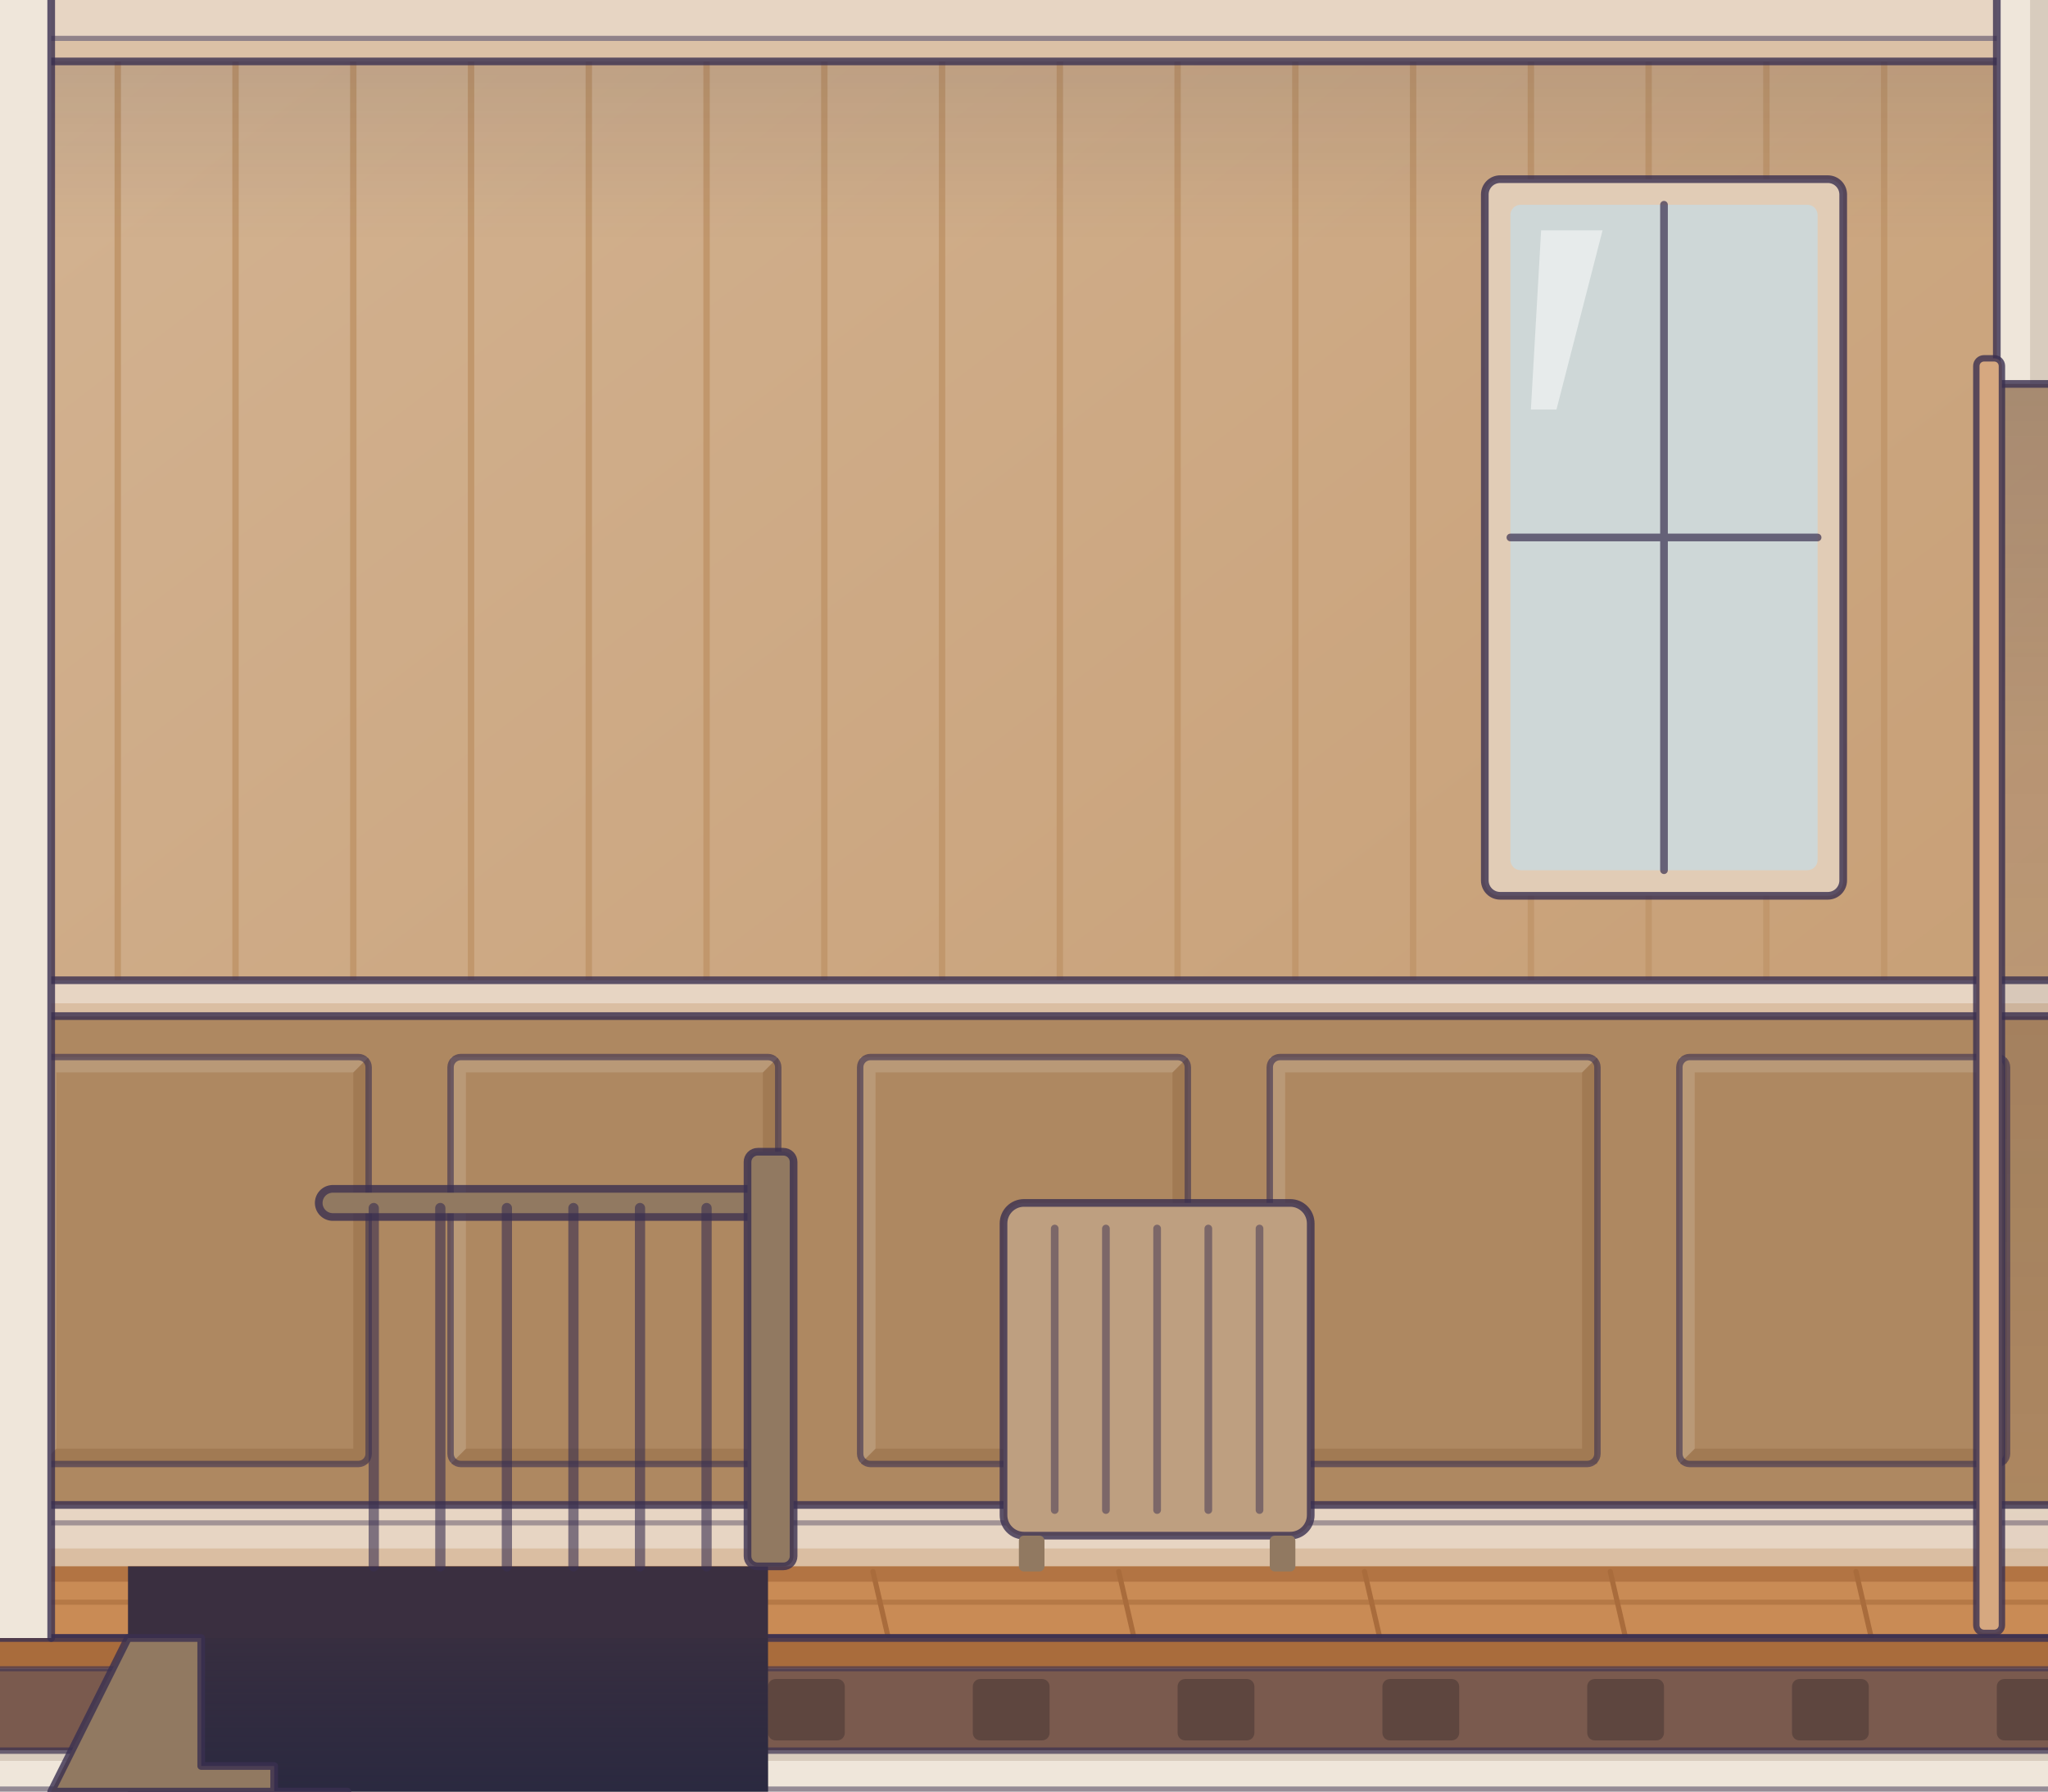
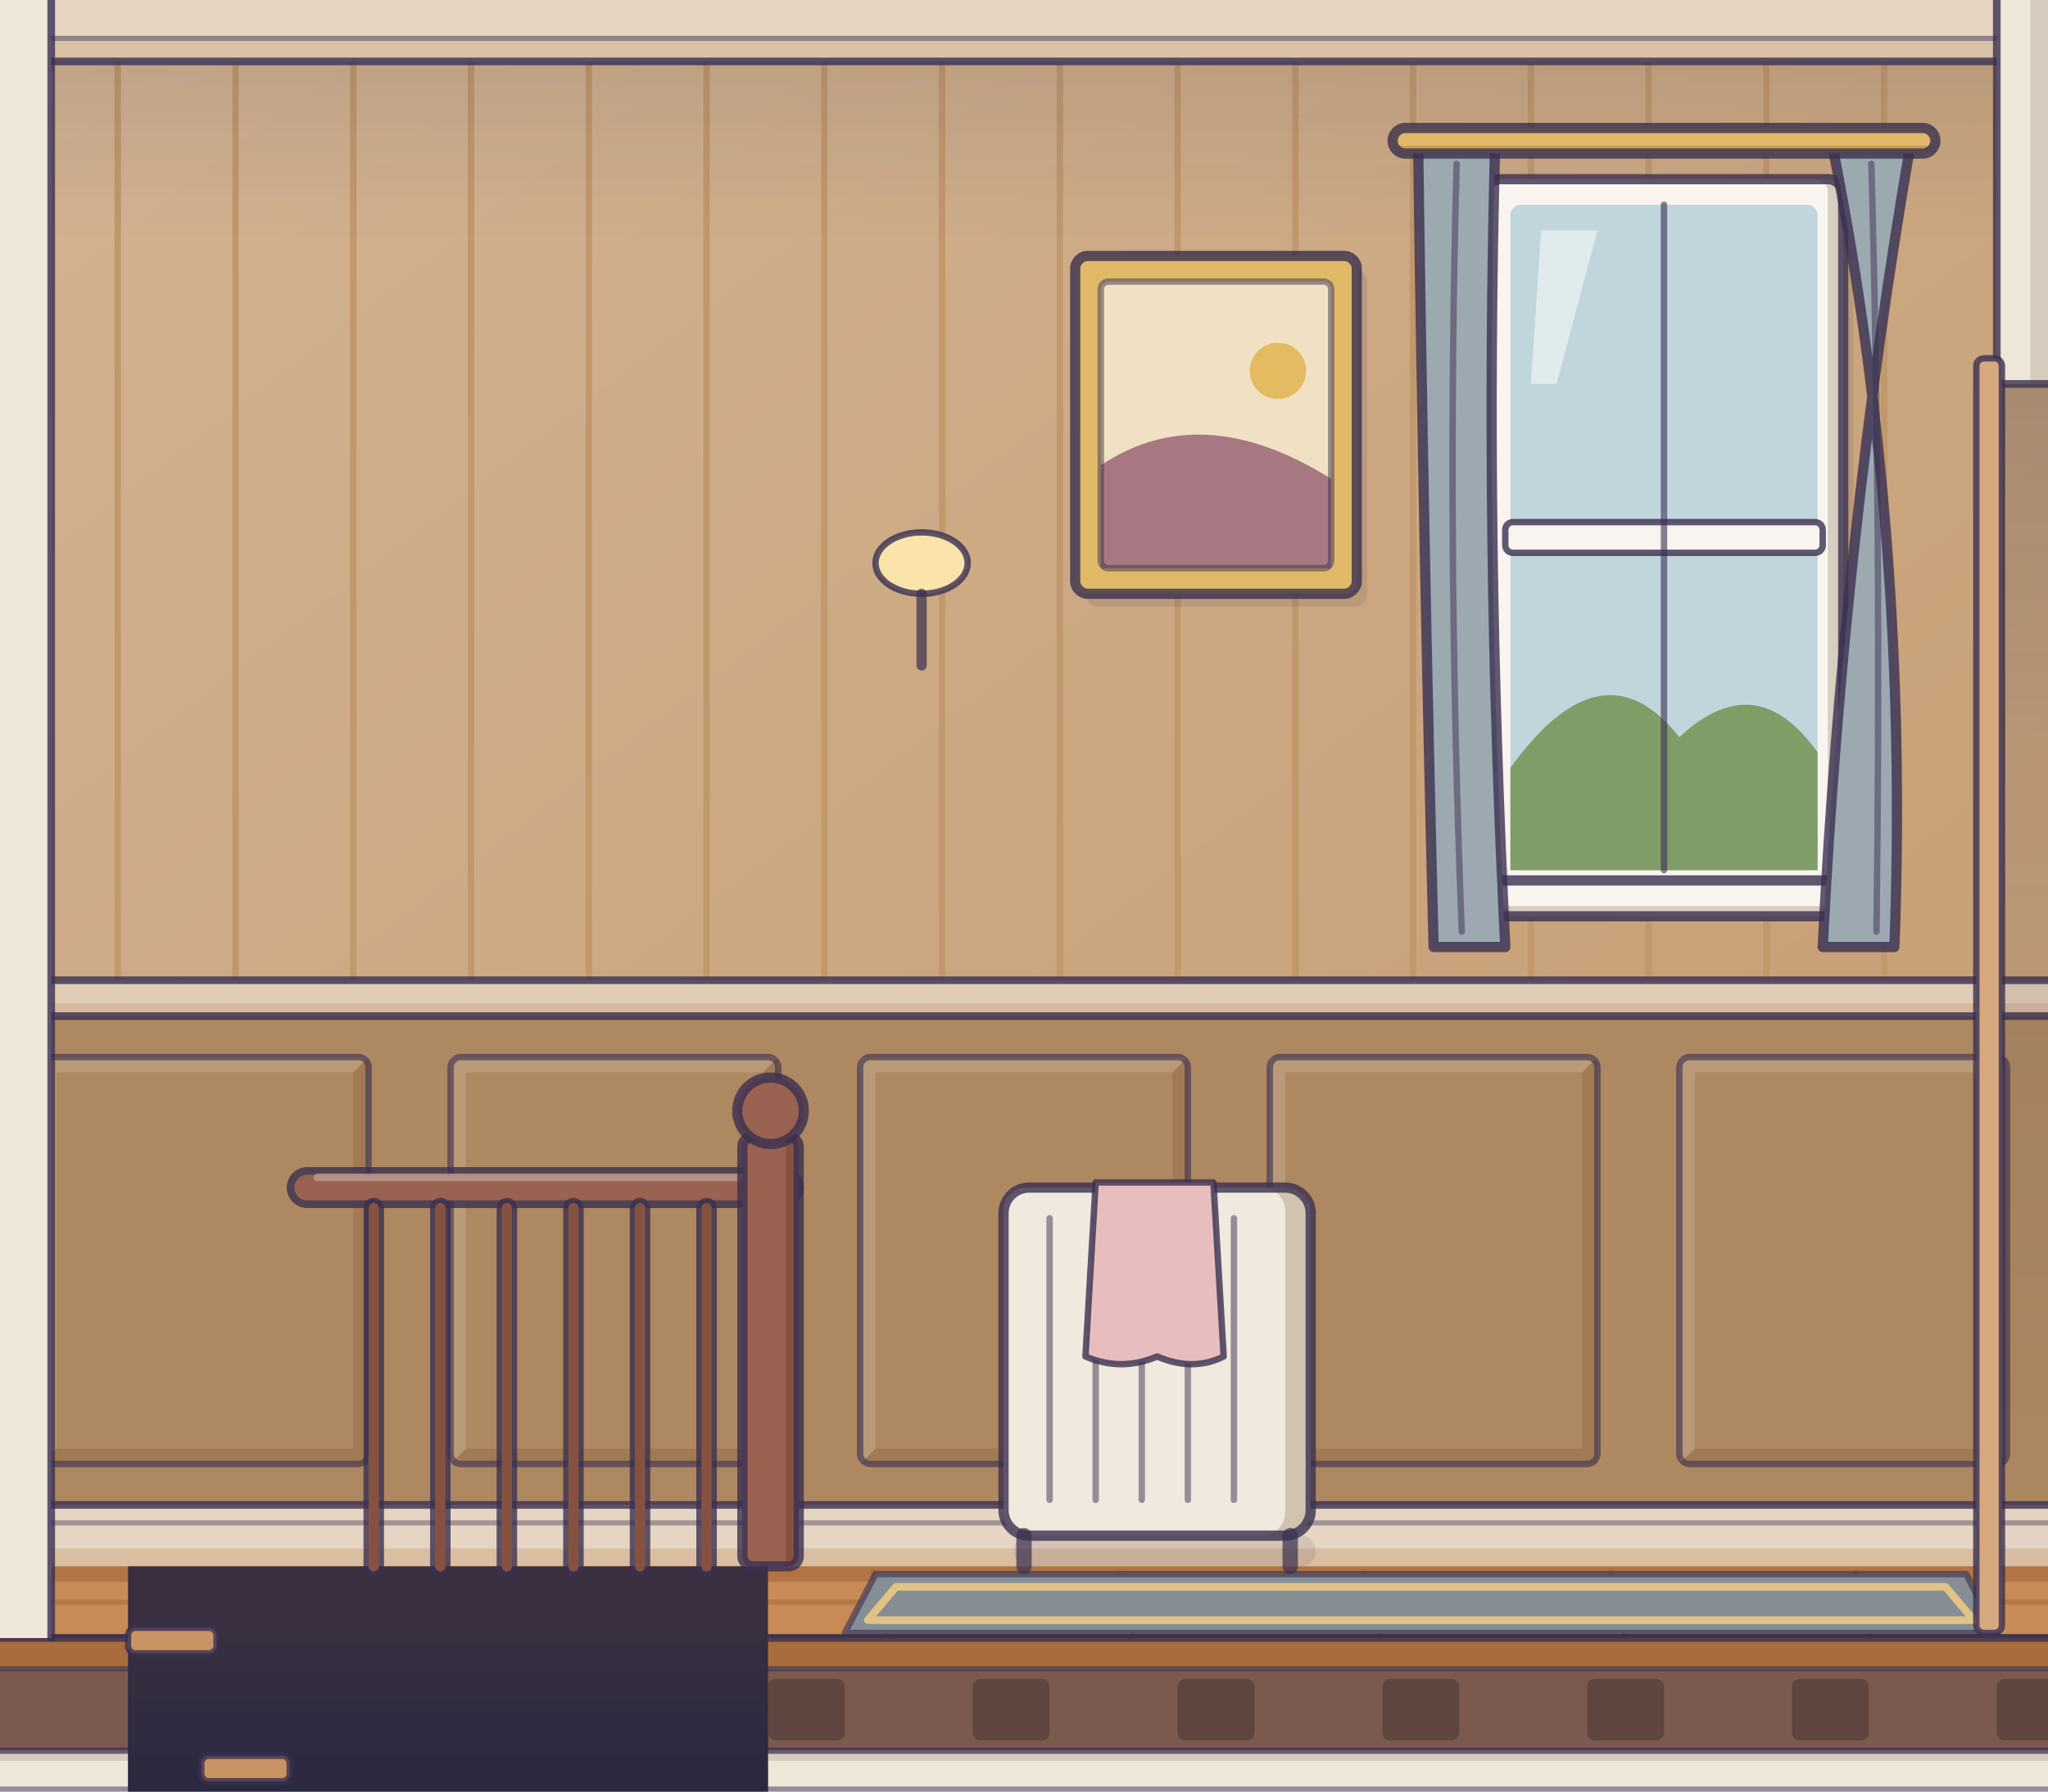
<svg xmlns="http://www.w3.org/2000/svg" width="800" height="700" viewBox="0 0 800 700">
  <defs>
    <linearGradient id="landing_wall" gradientUnits="userSpaceOnUse" x1="0" y1="0" x2="700" y2="912">
      <stop offset="0" stop-color="#D3B392" />
      <stop offset="0.6" stop-color="#C9A27A" />
      <stop offset="1" stop-color="#C59A6E" />
    </linearGradient>
    <linearGradient id="landing_ceilsh" gradientUnits="userSpaceOnUse" x1="-1000" y1="24" x2="-1000" y2="94">
      <stop offset="0" stop-color="#1B2340" stop-opacity="0.1" />
      <stop offset="1" stop-color="#1B2340" stop-opacity="0" />
    </linearGradient>
    <linearGradient id="landing_well" gradientUnits="userSpaceOnUse" x1="-1000" y1="640" x2="-1000" y2="700">
      <stop offset="0" stop-color="#1B2340" stop-opacity="0.1" />
      <stop offset="1" stop-color="#1B2340" stop-opacity="0.5" />
    </linearGradient>
    <linearGradient id="landing_reveal1" gradientUnits="userSpaceOnUse" x1="-1000" y1="150" x2="-1000" y2="640">
      <stop offset="0" stop-color="#1B2340" stop-opacity="0.2" />
      <stop offset="0.3" stop-color="#1B2340" stop-opacity="0.1" />
      <stop offset="1" stop-color="#1B2340" stop-opacity="0" />
    </linearGradient>
  </defs>
  <rect x="0" y="0" width="800" height="612" fill="url(#landing_wall)" />
  <path d="M46 24L46 390M92 24L92 390M138 24L138 390M184 24L184 390M230 24L230 390M276 24L276 390M322 24L322 390M368 24L368 390M414 24L414 390M460 24L460 390M506 24L506 390M552 24L552 390M598 24L598 390M644 24L644 390M690 24L690 390M736 24L736 390M782 24L782 390" fill="none" stroke="#C1976C" stroke-width="2.5" stroke-linejoin="round" stroke-linecap="round" />
  <rect x="0" y="397" width="800" height="191" fill="#AE8861" />
  <path d="M144 413L144 572L16 572L22 566L138 566L138 419ZM304 413L304 572L176 572L182 566L298 566L298 419ZM464 413L464 572L336 572L342 566L458 566L458 419ZM624 413L624 572L496 572L502 566L618 566L618 419ZM784 413L784 572L656 572L662 566L778 566L778 419Z" fill="#A17A53" />
  <path d="M16 413L144 413L138 419L22 419L22 566L16 572ZM176 413L304 413L298 419L182 419L182 566L176 572ZM336 413L464 413L458 419L342 419L342 566L336 572ZM496 413L624 413L618 419L502 419L502 566L496 572ZM656 413L784 413L778 419L662 419L662 566L656 572Z" fill="#B99977" />
  <path d="M20 413L140 413C142.2 413 144 414.8 144 417L144 568C144 570.2 142.2 572 140 572L20 572C17.8 572 16 570.2 16 568L16 417C16 414.8 17.8 413 20 413ZM180 413L300 413C302.2 413 304 414.8 304 417L304 568C304 570.2 302.2 572 300 572L180 572C177.8 572 176 570.2 176 568L176 417C176 414.8 177.8 413 180 413ZM340 413L460 413C462.2 413 464 414.8 464 417L464 568C464 570.2 462.2 572 460 572L340 572C337.8 572 336 570.2 336 568L336 417C336 414.8 337.8 413 340 413ZM500 413L620 413C622.2 413 624 414.8 624 417L624 568C624 570.2 622.2 572 620 572L500 572C497.8 572 496 570.2 496 568L496 417C496 414.8 497.8 413 500 413ZM660 413L780 413C782.2 413 784 414.8 784 417L784 568C784 570.2 782.2 572 780 572L660 572C657.8 572 656 570.2 656 568L656 417C656 414.8 657.8 413 660 413Z" fill="none" stroke="#3A3050" stroke-width="2.5" stroke-opacity="0.6" stroke-linejoin="round" stroke-linecap="round" />
-   <rect x="0" y="383" width="800" height="14" fill="#E7D5C3" />
-   <rect x="0" y="392" width="800" height="5" fill="#DABEA2" />
+   <rect x="0" y="383" width="800" height="14" fill="#E1CCB6" />
+   <rect x="0" y="392" width="800" height="5" fill="#D6B99B" />
  <path d="M0 383L800 383" fill="none" stroke="#3A3050" stroke-width="3" stroke-opacity="0.8" stroke-linejoin="round" stroke-linecap="round" />
  <path d="M0 397L800 397" fill="none" stroke="#3A3050" stroke-width="3" stroke-opacity="0.8" stroke-linejoin="round" stroke-linecap="round" />
  <rect x="0" y="24" width="800" height="70" fill="url(#landing_ceilsh)" />
  <rect x="0" y="0" width="800" height="24" fill="#E7D5C3" />
  <rect x="0" y="16" width="800" height="8" fill="#DBC1A6" />
  <path d="M0 24L800 24" fill="none" stroke="#3A3050" stroke-width="3" stroke-opacity="0.8" stroke-linejoin="round" stroke-linecap="round" />
  <path d="M0 15L800 15" fill="none" stroke="#3A3050" stroke-width="2" stroke-opacity="0.5" stroke-linejoin="round" stroke-linecap="round" />
  <rect x="0" y="588" width="800" height="24" fill="#E7D5C3" />
  <rect x="0" y="605" width="800" height="7" fill="#DABEA2" />
  <path d="M0 588L800 588" fill="none" stroke="#3A3050" stroke-width="3" stroke-opacity="0.8" stroke-linejoin="round" stroke-linecap="round" />
  <path d="M0 595L800 595" fill="none" stroke="#3A3050" stroke-width="2" stroke-opacity="0.4" stroke-linejoin="round" stroke-linecap="round" />
  <rect x="0" y="612" width="800" height="28" fill="#C98B55" />
  <rect x="0" y="612" width="800" height="6" fill="#A96C3C" fill-opacity="0.7" />
  <path d="M53 614L59 640M149 614L155 640M245 614L251 640M341 614L347 640M437 614L443 640M533 614L539 640M629 614L635 640M725 614L731 640" fill="none" stroke="#A96C3C" stroke-width="2" stroke-linejoin="round" stroke-linecap="round" />
  <path d="M0 626L800 626" fill="none" stroke="#A96C3C" stroke-width="2" stroke-opacity="0.6" stroke-linejoin="round" stroke-linecap="round" />
  <path d="M0 640L800 640" fill="none" stroke="#3A3050" stroke-width="3" stroke-opacity="0.8" stroke-linejoin="round" stroke-linecap="round" />
+   <path d="M342 615L768 615L780 638L330 638Z" fill="#858D95" />
+   <path d="M350 620L760 620L771 633L339 633Z" fill="none" stroke="#E0C385" stroke-width="3" stroke-linejoin="round" stroke-linecap="round" />
+   <path d="M342 615L768 615L780 638L330 638Z" fill="none" stroke="#3A3050" stroke-width="2.5" stroke-opacity="0.6" stroke-linejoin="round" stroke-linecap="round" />
  <rect x="0" y="640" width="800" height="12" fill="#A96C3C" />
  <rect x="0" y="652" width="800" height="32" fill="#7A5A4E" />
  <rect x="0" y="684" width="800" height="16" fill="#EFE6DA" />
  <rect x="0" y="684" width="800" height="4" fill="#D8CCBE" />
  <path d="M63 656L87 656C88.7 656 90 657.3 90 659L90 677C90 678.7 88.7 680 87 680L63 680C61.3 680 60 678.7 60 677L60 659C60 657.3 61.3 656 63 656ZM143 656L167 656C168.7 656 170 657.3 170 659L170 677C170 678.7 168.7 680 167 680L143 680C141.3 680 140 678.7 140 677L140 659C140 657.3 141.3 656 143 656ZM223 656L247 656C248.7 656 250 657.3 250 659L250 677C250 678.7 248.7 680 247 680L223 680C221.3 680 220 678.7 220 677L220 659C220 657.3 221.3 656 223 656ZM303 656L327 656C328.7 656 330 657.3 330 659L330 677C330 678.7 328.7 680 327 680L303 680C301.3 680 300 678.7 300 677L300 659C300 657.3 301.3 656 303 656ZM383 656L407 656C408.7 656 410 657.3 410 659L410 677C410 678.7 408.7 680 407 680L383 680C381.3 680 380 678.7 380 677L380 659C380 657.3 381.3 656 383 656ZM463 656L487 656C488.7 656 490 657.3 490 659L490 677C490 678.7 488.7 680 487 680L463 680C461.3 680 460 678.7 460 677L460 659C460 657.3 461.3 656 463 656ZM543 656L567 656C568.7 656 570 657.3 570 659L570 677C570 678.7 568.7 680 567 680L543 680C541.3 680 540 678.7 540 677L540 659C540 657.3 541.3 656 543 656ZM623 656L647 656C648.7 656 650 657.3 650 659L650 677C650 678.7 648.7 680 647 680L623 680C621.3 680 620 678.7 620 677L620 659C620 657.3 621.3 656 623 656ZM703 656L727 656C728.7 656 730 657.3 730 659L730 677C730 678.7 728.7 680 727 680L703 680C701.3 680 700 678.7 700 677L700 659C700 657.3 701.3 656 703 656ZM783 656L807 656C808.7 656 810 657.3 810 659L810 677C810 678.7 808.7 680 807 680L783 680C781.3 680 780 678.7 780 677L780 659C780 657.3 781.3 656 783 656Z" fill="#5E463F" />
  <path d="M0 652L800 652" fill="none" stroke="#3A3050" stroke-width="2" stroke-opacity="0.6" stroke-linejoin="round" stroke-linecap="round" />
  <path d="M0 684L800 684" fill="none" stroke="#3A3050" stroke-width="2.5" stroke-opacity="0.7" stroke-linejoin="round" stroke-linecap="round" />
  <path d="M0 699L800 699" fill="none" stroke="#3A3050" stroke-width="2" stroke-opacity="0.5" stroke-linejoin="round" stroke-linecap="round" />
  <path d="M0 640L800 640" fill="none" stroke="#3A3050" stroke-width="3" stroke-opacity="0.8" stroke-linejoin="round" stroke-linecap="round" />
  <rect x="50" y="612" width="250" height="88" fill="#3A2F40" />
  <rect x="50" y="640" width="250" height="60" fill="url(#landing_well)" />
-   <path d="M50 640L50 640L78.6 640L78.6 690L107.1 690L107.1 740L135.7 740L135.7 700L20 700Z" fill="#917961" />
-   <path d="M50 640L50 640L78.6 640L78.6 690L107.1 690L107.1 740L135.7 740L135.7 700L20 700Z" fill="none" stroke="#3A3050" stroke-width="3" stroke-opacity="0.8" stroke-linejoin="round" stroke-linecap="round" />
-   <path d="M130 470L300 470" fill="none" stroke="#3A3050" stroke-width="14" stroke-opacity="0.8" stroke-linejoin="round" stroke-linecap="round" />
-   <path d="M130 470L300 470" fill="none" stroke="#917961" stroke-width="8" stroke-linejoin="round" stroke-linecap="round" />
-   <path d="M146 472L146 612M172 472L172 612M198 472L198 612M224 472L224 612M250 472L250 612M276 472L276 612" fill="none" stroke="#3A3050" stroke-width="4" stroke-opacity="0.6" stroke-linejoin="round" stroke-linecap="round" />
-   <rect x="292" y="450" width="18" height="162" rx="4" fill="#917961" />
-   <rect x="292" y="450" width="18" height="162" rx="4" fill="none" stroke="#3A3050" stroke-width="3" stroke-opacity="0.8" stroke-linejoin="round" />
-   <rect x="392" y="470" width="120" height="130" rx="8" fill="#BE9F80" />
-   <rect x="392" y="470" width="120" height="130" rx="8" fill="none" stroke="#3A3050" stroke-width="3" stroke-opacity="0.8" stroke-linejoin="round" />
-   <path d="M412 480L412 590M432 480L432 590M452 480L452 590M472 480L472 590M492 480L492 590" fill="none" stroke="#3A3050" stroke-width="3" stroke-opacity="0.5" stroke-linejoin="round" stroke-linecap="round" />
-   <rect x="398" y="600" width="10" height="14" rx="2" fill="#917961" />
-   <rect x="496" y="600" width="10" height="14" rx="2" fill="#917961" />
-   <rect x="580" y="70" width="140" height="280" rx="6" fill="#E1CCB6" />
-   <rect x="580" y="70" width="140" height="280" rx="6" fill="none" stroke="#3A3050" stroke-width="3" stroke-opacity="0.8" stroke-linejoin="round" />
-   <rect x="590" y="80" width="120" height="260" rx="4" fill="#CED7D7" />
-   <path d="M602 90L626 90L608 160L598 160Z" fill="#FFFFFF" fill-opacity="0.5" />
-   <path d="M650 80L650 340M590 210L710 210" fill="none" stroke="#3A3050" stroke-width="3" stroke-opacity="0.7" stroke-linejoin="round" stroke-linecap="round" />
+   <rect x="50" y="636" width="34.6" height="10" rx="3" fill="#C99364" stroke="#3A3050" stroke-width="2.5" stroke-opacity="0.8" stroke-linejoin="round" />
+   <rect x="78.6" y="686" width="34.6" height="10" rx="3" fill="#C99364" stroke="#3A3050" stroke-width="2.5" stroke-opacity="0.8" stroke-linejoin="round" />
+   <rect x="107.1" y="736" width="34.6" height="10" rx="3" fill="#C99364" stroke="#3A3050" stroke-width="2.5" stroke-opacity="0.8" stroke-linejoin="round" />
+   <path d="M120 464L306 464" fill="none" stroke="#3A3050" stroke-width="16" stroke-opacity="0.8" stroke-linejoin="round" stroke-linecap="round" />
+   <path d="M120 464L306 464" fill="none" stroke="#9A6251" stroke-width="10" stroke-linejoin="round" stroke-linecap="round" />
+   <path d="M124 460L300 460" fill="none" stroke="#C2A197" stroke-width="3" stroke-opacity="0.7" stroke-linejoin="round" stroke-linecap="round" />
+   <path d="M146 472L146 612M172 472L172 612M198 472L198 612M224 472L224 612M250 472L250 612M276 472L276 612" fill="none" stroke="#3A3050" stroke-width="8" stroke-opacity="0.8" stroke-linejoin="round" stroke-linecap="round" />
+   <path d="M146 472L146 612M172 472L172 612M198 472L198 612M224 472L224 612M250 472L250 612M276 472L276 612" fill="none" stroke="#855241" stroke-width="4" stroke-linejoin="round" stroke-linecap="round" />
+   <rect x="290" y="444" width="22" height="168" rx="4" fill="#855241" />
+   <rect x="290" y="444" width="17" height="168" rx="3" fill="#9A6251" />
+   <rect x="290" y="444" width="22" height="168" rx="4" fill="none" stroke="#3A3050" stroke-width="4" stroke-opacity="0.8" stroke-linejoin="round" />
+   <circle cx="301" cy="434" r="13" fill="#9A6251" stroke="#3A3050" stroke-width="4" stroke-opacity="0.8" stroke-linejoin="round" />
+   <rect x="396" y="600" width="118" height="12" rx="6" fill="#1B2340" fill-opacity="0.1" />
+   <rect x="392" y="464" width="120" height="136" rx="10" fill="#D0C4B0" />
+   <rect x="392" y="464" width="110" height="136" rx="9" fill="#F0E9DD" />
+   <rect x="392" y="464" width="120" height="136" rx="10" fill="none" stroke="#3A3050" stroke-width="4" stroke-opacity="0.8" stroke-linejoin="round" />
+   <path d="M410 476L410 586M428 476L428 586M446 476L446 586M464 476L464 586M482 476L482 586" fill="none" stroke="#3A3050" stroke-width="2.5" stroke-opacity="0.5" stroke-linejoin="round" stroke-linecap="round" />
+   <path d="M400 600L400 612" fill="none" stroke="#3A3050" stroke-width="6" stroke-opacity="0.7" stroke-linejoin="round" stroke-linecap="round" />
+   <path d="M504 600L504 612" fill="none" stroke="#3A3050" stroke-width="6" stroke-opacity="0.7" stroke-linejoin="round" stroke-linecap="round" />
+   <path d="M428 462L474 462L478 530Q466 536 452 530Q438 536 424 530Z" fill="#E8BDBE" />
+   <path d="M428 462L474 462L478 530Q466 536 452 530Q438 536 424 530Z" fill="none" stroke="#3A3050" stroke-width="2.5" stroke-opacity="0.8" stroke-linejoin="round" stroke-linecap="round" />
+   <rect x="582" y="76" width="142" height="278" rx="6" fill="#1B2340" fill-opacity="0.1" />
+   <rect x="580" y="70" width="140" height="280" rx="6" fill="#D7CDC0" />
+   <rect x="580" y="70" width="134" height="274" rx="5" fill="#F9F4F0" />
+   <rect x="580" y="70" width="140" height="280" rx="6" fill="none" stroke="#3A3050" stroke-width="4" stroke-opacity="0.8" stroke-linejoin="round" />
+   <rect x="590" y="80" width="120" height="260" rx="4" fill="#C1D6DC" />
+   <path d="M590 340L590 300Q626 250 656 288Q686 260 710 294L710 340Z" fill="#809D68" />
+   <path d="M602 90L624 90L608 150L598 150Z" fill="#FFFFFF" fill-opacity="0.5" />
+   <rect x="588" y="204" width="124" height="12" rx="3" fill="#F9F4F0" stroke="#3A3050" stroke-width="2.5" stroke-opacity="0.8" stroke-linejoin="round" />
+   <path d="M650 80L650 340" fill="none" stroke="#3A3050" stroke-width="2.5" stroke-opacity="0.6" stroke-linejoin="round" stroke-linecap="round" />
+   <rect x="572" y="344" width="156" height="14" rx="4" fill="#D7CDC0" />
+   <rect x="572" y="344" width="156" height="10" rx="3" fill="#F9F4F0" />
+   <rect x="572" y="344" width="156" height="14" rx="4" fill="none" stroke="#3A3050" stroke-width="4" stroke-opacity="0.8" stroke-linejoin="round" />
+   <path d="M554 58L584 58Q580 210 588 370L560 370Q556 210 554 58Z" fill="#9DA9B1" />
+   <path d="M554 58L584 58Q580 210 588 370L560 370Q556 210 554 58Z" fill="none" stroke="#3A3050" stroke-width="4" stroke-opacity="0.8" stroke-linejoin="round" stroke-linecap="round" />
+   <path d="M569 64Q565 210 571 364" fill="none" stroke="#3A3050" stroke-width="2.5" stroke-opacity="0.5" stroke-linejoin="round" stroke-linecap="round" />
+   <path d="M716 58L746 58Q720 210 712 370L740 370Q746 210 716 58Z" fill="#9DA9B1" />
+   <path d="M716 58L746 58Q720 210 712 370L740 370Q746 210 716 58Z" fill="none" stroke="#3A3050" stroke-width="4" stroke-opacity="0.8" stroke-linejoin="round" stroke-linecap="round" />
+   <path d="M731 64Q735 210 733 364" fill="none" stroke="#3A3050" stroke-width="2.5" stroke-opacity="0.5" stroke-linejoin="round" stroke-linecap="round" />
+   <rect x="544" y="50" width="212" height="10" rx="5" fill="#C19B55" />
+   <rect x="544" y="50" width="212" height="7" rx="4" fill="#DFB86A" />
+   <rect x="544" y="50" width="212" height="10" rx="5" fill="none" stroke="#3A3050" stroke-width="4" stroke-opacity="0.8" stroke-linejoin="round" />
+   <rect x="424" y="105" width="110" height="132" rx="5" fill="#1B2340" fill-opacity="0.1" />
+   <rect x="420" y="100" width="110" height="132" rx="5" fill="#C29B53" />
+   <rect x="420" y="100" width="110" height="132" rx="4" fill="#E0B968" />
+   <rect x="420" y="100" width="110" height="132" rx="5" fill="none" stroke="#3A3050" stroke-width="4" stroke-opacity="0.8" stroke-linejoin="round" />
+   <rect x="430" y="110" width="90" height="112" rx="3" fill="#F0E1C4" />
+   <path d="M430 222L430 181.8Q469.5 155.4 520 187.1L520 222Z" fill="#A77881" />
+   <circle cx="499.2" cy="144.9" r="11" fill="#E5BB61" />
+   <path d="M433 110L517 110C518.7 110 520 111.3 520 113L520 219C520 220.7 518.7 222 517 222L433 222C431.3 222 430 220.7 430 219L430 113C430 111.3 431.3 110 433 110Z" fill="none" stroke="#3A3050" stroke-width="2.5" stroke-opacity="0.5" stroke-linejoin="round" stroke-linecap="round" />
+   <ellipse cx="360" cy="220" rx="18" ry="12" fill="#FAE4AB" stroke="#3A3050" stroke-width="2.5" stroke-opacity="0.8" stroke-linejoin="round" />
+   <path d="M360 232L360 260" fill="none" stroke="#3A3050" stroke-width="4" stroke-opacity="0.7" stroke-linejoin="round" stroke-linecap="round" />
  <rect x="0" y="0" width="20" height="640" fill="#EFE6DA" />
  <path d="M20 0L20 640" fill="none" stroke="#3A3050" stroke-width="3" stroke-opacity="0.8" stroke-linejoin="round" stroke-linecap="round" />
  <rect x="780" y="0" width="20" height="150" fill="#EFE6DA" />
  <rect x="793" y="0" width="7" height="150" fill="#D8CCBE" />
  <path d="M780 0L780 150" fill="none" stroke="#3A3050" stroke-width="3" stroke-opacity="0.8" stroke-linejoin="round" stroke-linecap="round" />
  <rect x="780" y="150" width="20" height="462" fill="url(#landing_reveal1)" />
  <path d="M780 150L800 150" fill="none" stroke="#3A3050" stroke-width="3" stroke-opacity="0.8" stroke-linejoin="round" stroke-linecap="round" />
  <rect x="772" y="140" width="10" height="498" rx="3" fill="#D6A880" />
  <rect x="772" y="140" width="10" height="498" rx="3" fill="none" stroke="#3A3050" stroke-width="2.5" stroke-opacity="0.8" stroke-linejoin="round" />
</svg>
